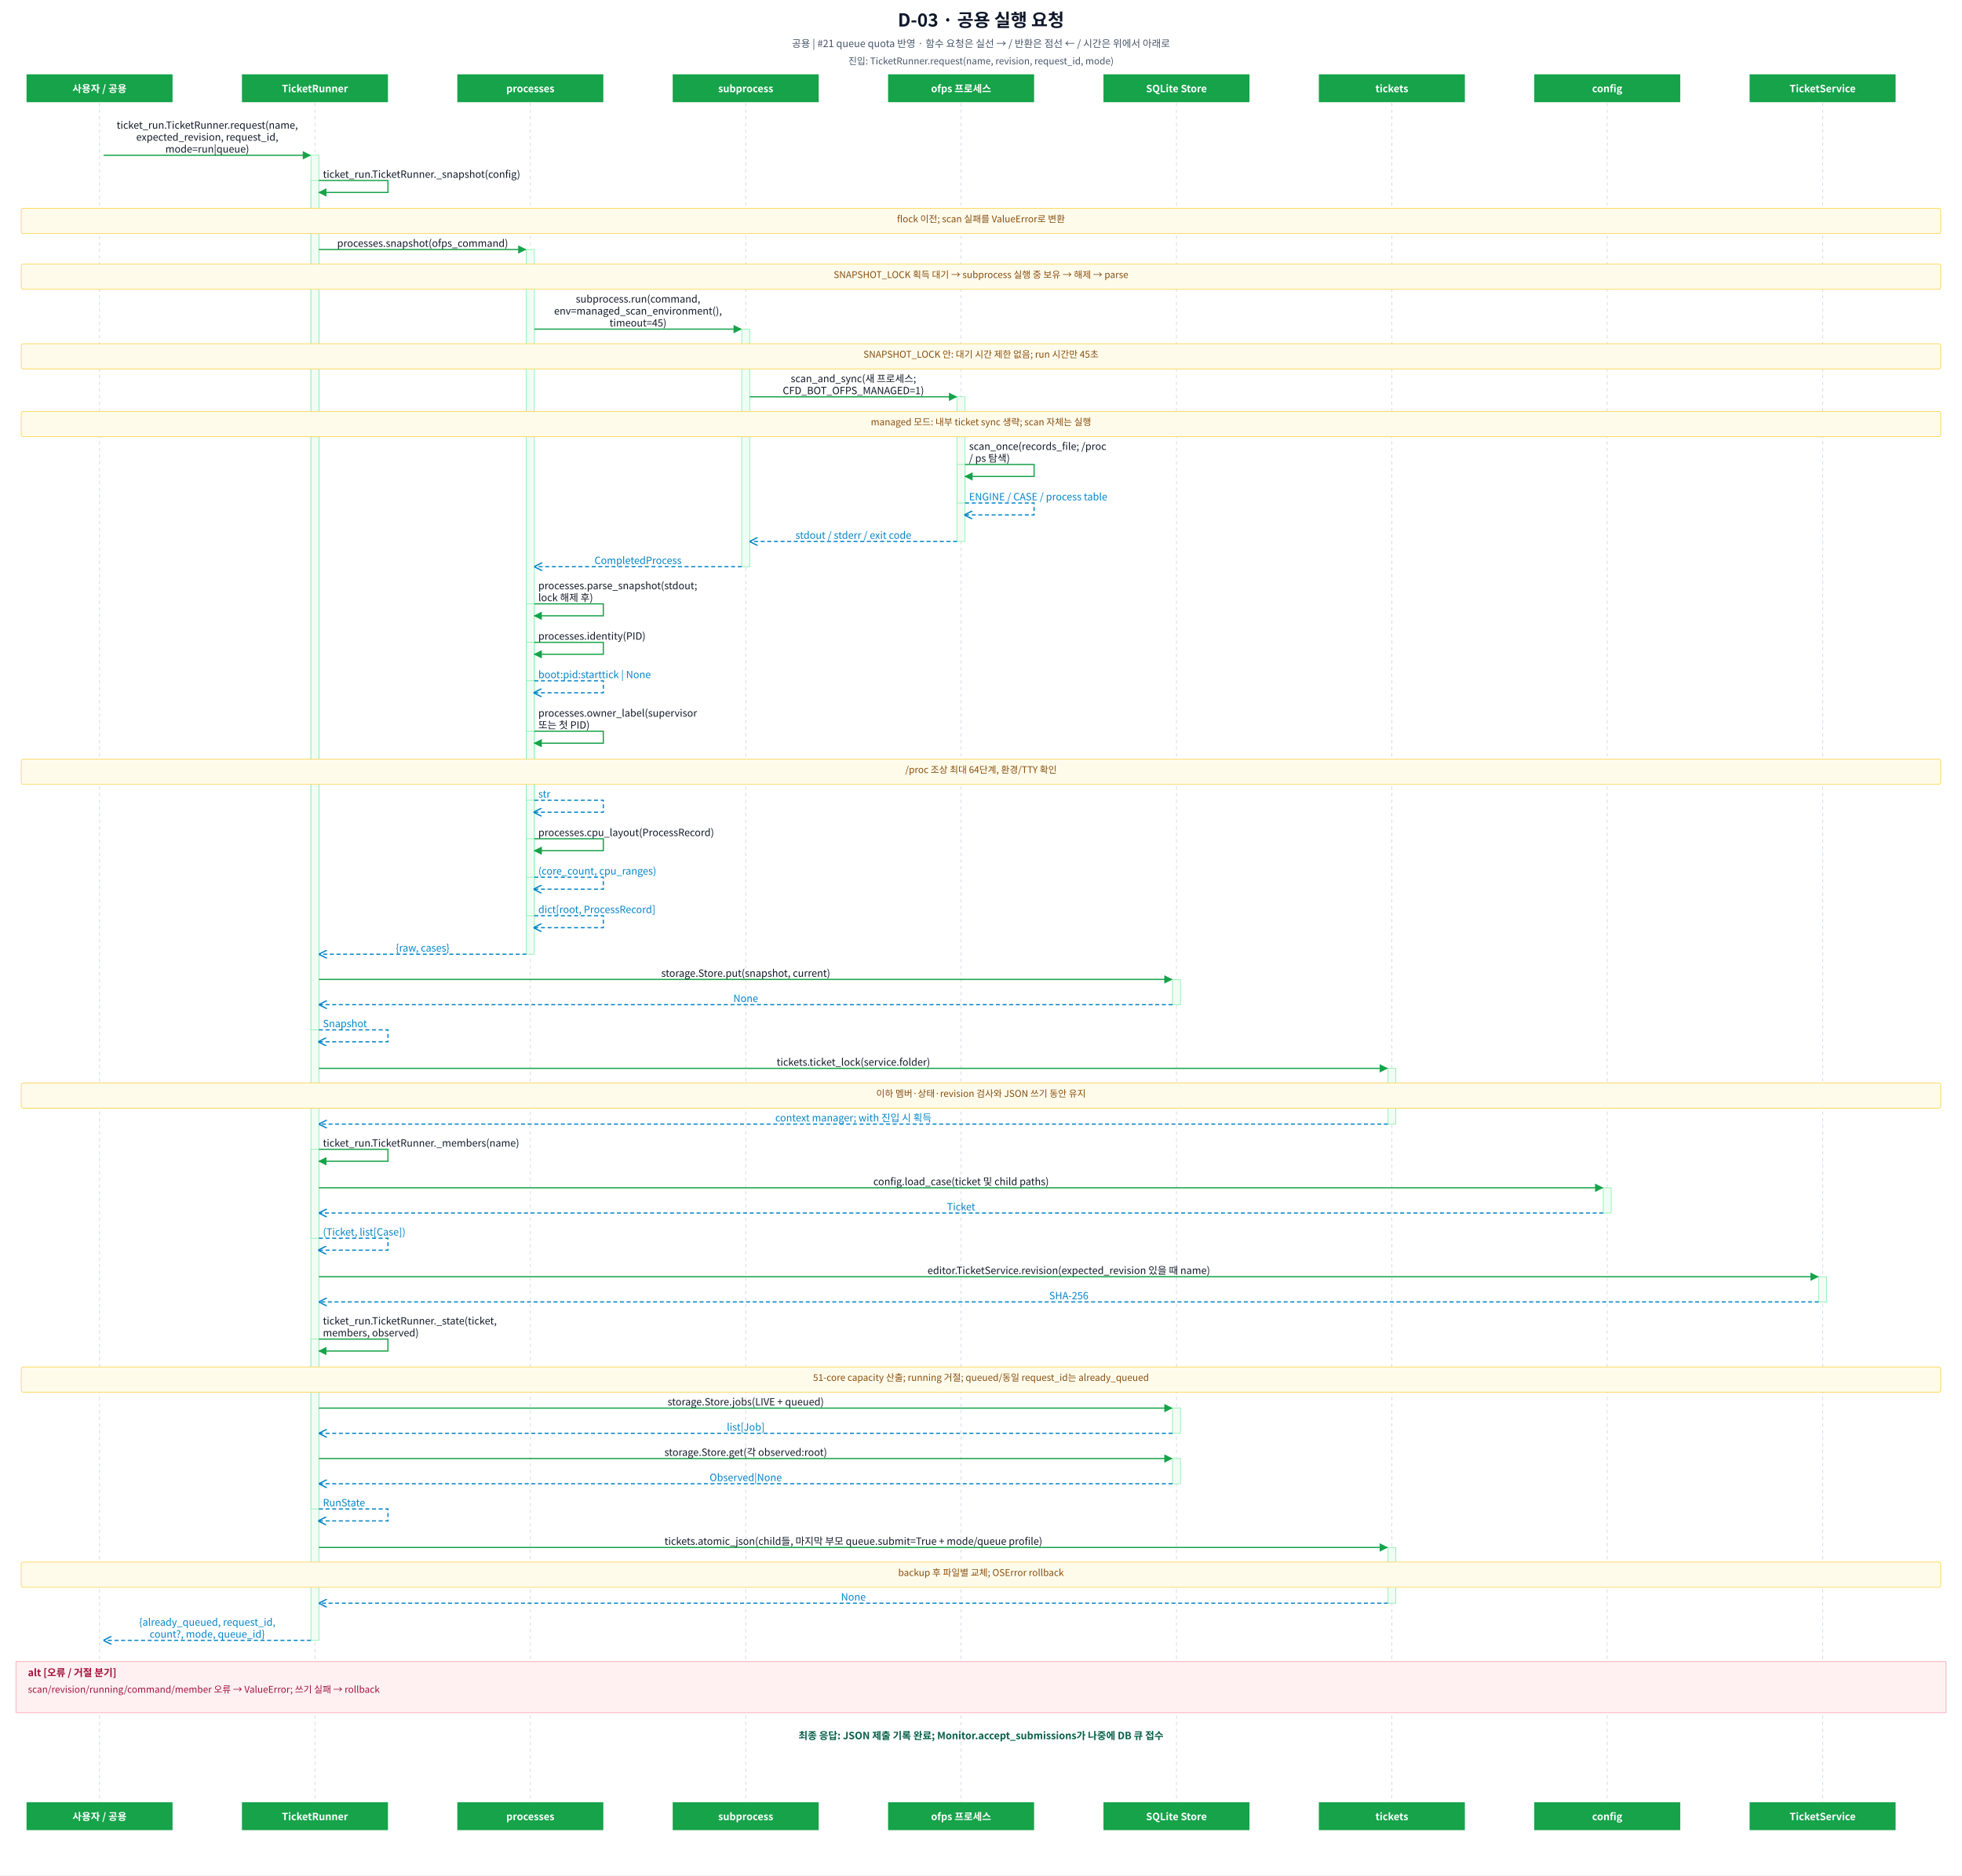
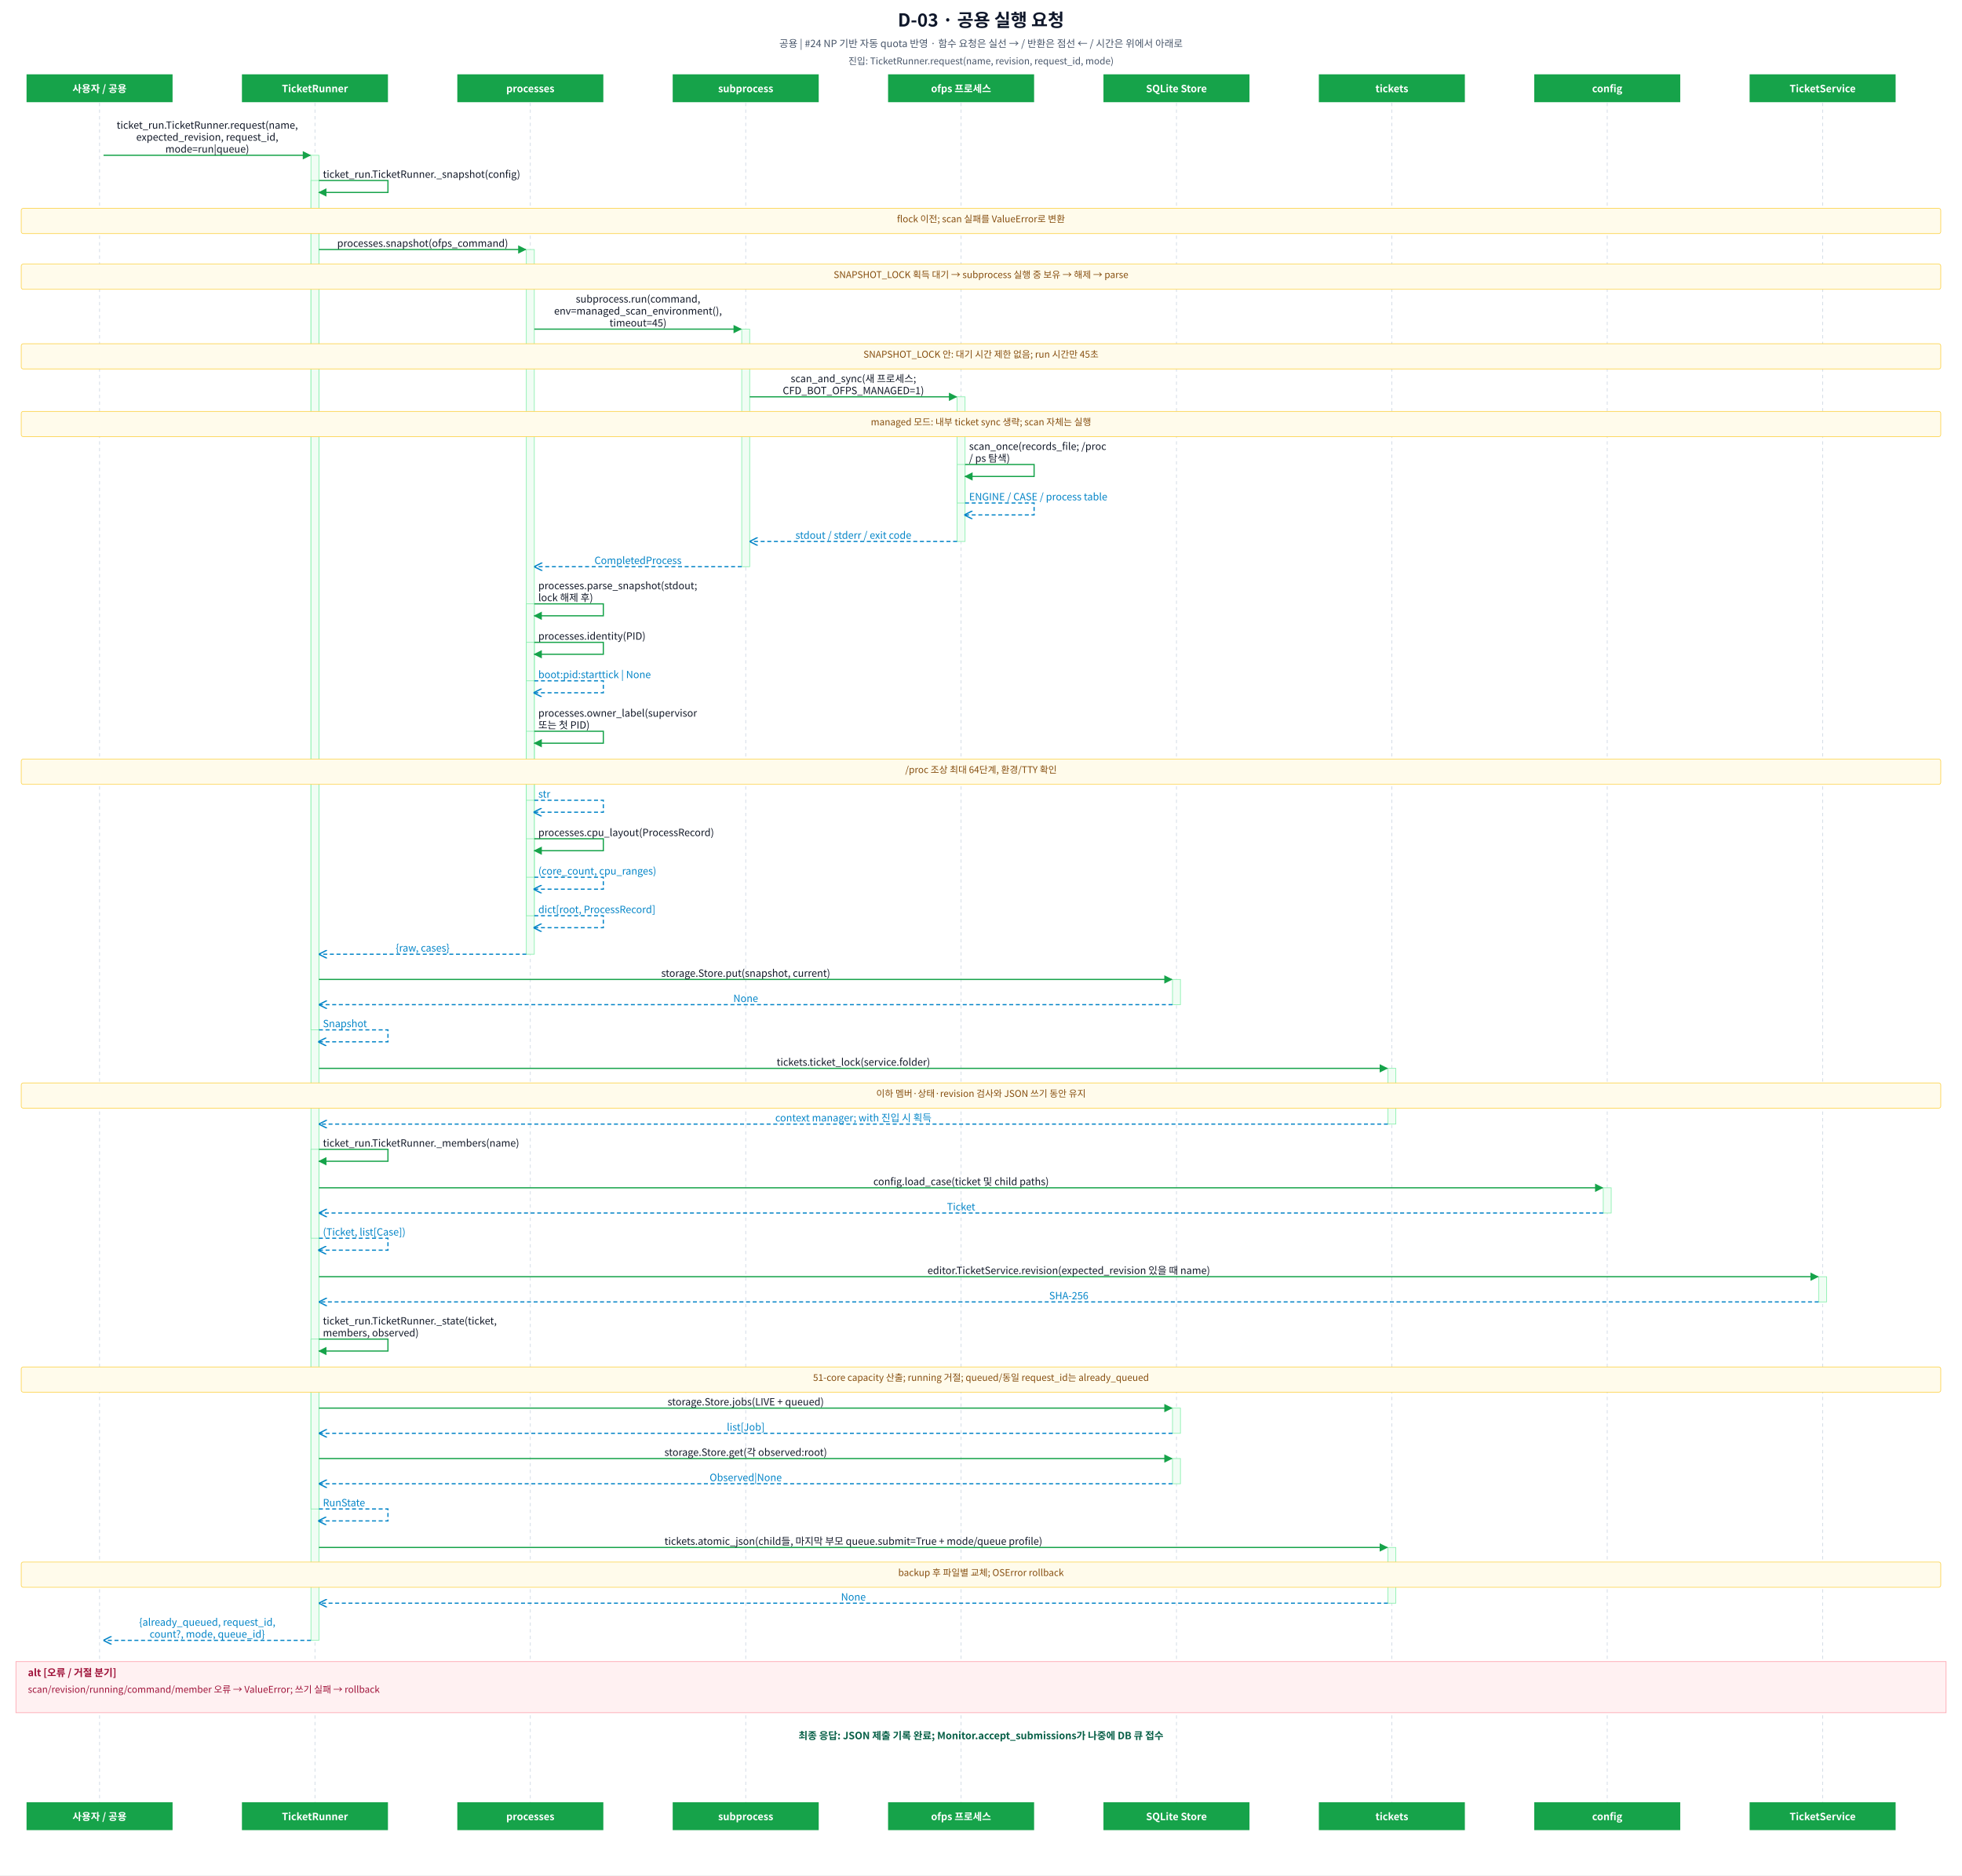
<svg xmlns="http://www.w3.org/2000/svg" width="2956" height="2826" viewBox="0 0 2956 2826" role="img" aria-label="공용 실행 요청">
  <defs>
    <marker id="req" viewBox="0 0 10 10" refX="9" refY="5" markerWidth="7" markerHeight="7" orient="auto-start-reverse">
      <path d="M0 0 L10 5 L0 10 z" fill="#16a34a" />
    </marker>
    <marker id="ret" viewBox="0 0 10 10" refX="9" refY="5" markerWidth="7" markerHeight="7" orient="auto-start-reverse">
      <path d="M0 0 L10 5 L0 10" fill="none" stroke="#0284c7" stroke-width="1.5" />
    </marker>
  </defs>
  <rect width="100%" height="100%" fill="white" />
  <g font-family="Noto Sans CJK KR, sans-serif">
    <text x="1478.0" y="40" text-anchor="middle" font-size="27" fill="#0f172a" font-weight="700">D-03 · 공용 실행 요청</text>
-     <text x="1478.0" y="71" text-anchor="middle" font-size="15" fill="#475569">공용 | #21 queue quota 반영 · 함수 요청은 실선 → / 반환은 점선 ← / 시간은 위에서 아래로</text>
+     <text x="1478.0" y="71" text-anchor="middle" font-size="15" fill="#475569">공용 | #24 NP 기반 자동 quota 반영 · 함수 요청은 실선 → / 반환은 점선 ← / 시간은 위에서 아래로</text>
    <text x="1478.0" y="97" text-anchor="middle" font-size="14" fill="#475569">진입: TicketRunner.request(name, revision, request_id, mode)</text>
    <path d="M150.0,155 V2716" stroke="#cbd5e1" stroke-dasharray="5 5" />
    <rect x="40.0" y="112" width="220" height="42" fill="#16a34a" />
    <text x="150.0" y="139" text-anchor="middle" font-size="15" fill="white" font-weight="700">사용자 / 공용</text>
    <rect x="40.0" y="2716" width="220" height="42" fill="#16a34a" />
    <text x="150.0" y="2743" text-anchor="middle" font-size="15" fill="white" font-weight="700">사용자 / 공용</text>
    <path d="M474.5,155 V2716" stroke="#cbd5e1" stroke-dasharray="5 5" />
    <rect x="364.5" y="112" width="220" height="42" fill="#16a34a" />
    <text x="474.5" y="139" text-anchor="middle" font-size="15" fill="white" font-weight="700">TicketRunner</text>
    <rect x="364.5" y="2716" width="220" height="42" fill="#16a34a" />
    <text x="474.5" y="2743" text-anchor="middle" font-size="15" fill="white" font-weight="700">TicketRunner</text>
    <path d="M799.0,155 V2716" stroke="#cbd5e1" stroke-dasharray="5 5" />
    <rect x="689.0" y="112" width="220" height="42" fill="#16a34a" />
    <text x="799.0" y="139" text-anchor="middle" font-size="15" fill="white" font-weight="700">processes</text>
    <rect x="689.0" y="2716" width="220" height="42" fill="#16a34a" />
    <text x="799.0" y="2743" text-anchor="middle" font-size="15" fill="white" font-weight="700">processes</text>
    <path d="M1123.5,155 V2716" stroke="#cbd5e1" stroke-dasharray="5 5" />
    <rect x="1013.5" y="112" width="220" height="42" fill="#16a34a" />
    <text x="1123.5" y="139" text-anchor="middle" font-size="15" fill="white" font-weight="700">subprocess</text>
    <rect x="1013.5" y="2716" width="220" height="42" fill="#16a34a" />
    <text x="1123.5" y="2743" text-anchor="middle" font-size="15" fill="white" font-weight="700">subprocess</text>
    <path d="M1448.0,155 V2716" stroke="#cbd5e1" stroke-dasharray="5 5" />
    <rect x="1338.0" y="112" width="220" height="42" fill="#16a34a" />
    <text x="1448.0" y="139" text-anchor="middle" font-size="15" fill="white" font-weight="700">ofps 프로세스</text>
    <rect x="1338.0" y="2716" width="220" height="42" fill="#16a34a" />
    <text x="1448.0" y="2743" text-anchor="middle" font-size="15" fill="white" font-weight="700">ofps 프로세스</text>
    <path d="M1772.5,155 V2716" stroke="#cbd5e1" stroke-dasharray="5 5" />
    <rect x="1662.5" y="112" width="220" height="42" fill="#16a34a" />
    <text x="1772.5" y="139" text-anchor="middle" font-size="15" fill="white" font-weight="700">SQLite Store</text>
    <rect x="1662.5" y="2716" width="220" height="42" fill="#16a34a" />
    <text x="1772.5" y="2743" text-anchor="middle" font-size="15" fill="white" font-weight="700">SQLite Store</text>
    <path d="M2097.0,155 V2716" stroke="#cbd5e1" stroke-dasharray="5 5" />
    <rect x="1987.0" y="112" width="220" height="42" fill="#16a34a" />
    <text x="2097.0" y="139" text-anchor="middle" font-size="15" fill="white" font-weight="700">tickets</text>
    <rect x="1987.0" y="2716" width="220" height="42" fill="#16a34a" />
    <text x="2097.0" y="2743" text-anchor="middle" font-size="15" fill="white" font-weight="700">tickets</text>
    <path d="M2421.5,155 V2716" stroke="#cbd5e1" stroke-dasharray="5 5" />
    <rect x="2311.5" y="112" width="220" height="42" fill="#16a34a" />
    <text x="2421.5" y="139" text-anchor="middle" font-size="15" fill="white" font-weight="700">config</text>
    <rect x="2311.5" y="2716" width="220" height="42" fill="#16a34a" />
    <text x="2421.5" y="2743" text-anchor="middle" font-size="15" fill="white" font-weight="700">config</text>
    <path d="M2746.0,155 V2716" stroke="#cbd5e1" stroke-dasharray="5 5" />
    <rect x="2636.0" y="112" width="220" height="42" fill="#16a34a" />
    <text x="2746.0" y="139" text-anchor="middle" font-size="15" fill="white" font-weight="700">TicketService</text>
    <rect x="2636.0" y="2716" width="220" height="42" fill="#16a34a" />
    <text x="2746.0" y="2743" text-anchor="middle" font-size="15" fill="white" font-weight="700">TicketService</text>
    <rect x="468.5" y="234" width="12" height="2238" fill="#f0fdf4" stroke="#86efac" />
    <rect x="468.5" y="272" width="12" height="1280" fill="#f0fdf4" stroke="#86efac" />
    <rect x="793.0" y="376" width="12" height="1062" fill="#f0fdf4" stroke="#86efac" />
    <rect x="793.0" y="910" width="12" height="470" fill="#f0fdf4" stroke="#86efac" />
    <rect x="1117.5" y="496" width="12" height="358" fill="#f0fdf4" stroke="#86efac" />
    <rect x="468.5" y="2018" width="12" height="256" fill="#f0fdf4" stroke="#86efac" />
    <rect x="1442.0" y="598" width="12" height="218" fill="#f0fdf4" stroke="#86efac" />
    <rect x="468.5" y="1732" width="12" height="134" fill="#f0fdf4" stroke="#86efac" />
    <rect x="793.0" y="1102" width="12" height="104" fill="#f0fdf4" stroke="#86efac" />
    <rect x="2091.0" y="1610" width="12" height="84" fill="#f0fdf4" stroke="#86efac" />
    <rect x="2091.0" y="2332" width="12" height="84" fill="#f0fdf4" stroke="#86efac" />
    <rect x="1442.0" y="700" width="12" height="58" fill="#f0fdf4" stroke="#86efac" />
    <rect x="793.0" y="968" width="12" height="58" fill="#f0fdf4" stroke="#86efac" />
    <rect x="793.0" y="1264" width="12" height="58" fill="#f0fdf4" stroke="#86efac" />
    <rect x="1766.5" y="1476" width="12" height="38" fill="#f0fdf4" stroke="#86efac" />
    <rect x="2415.5" y="1790" width="12" height="38" fill="#f0fdf4" stroke="#86efac" />
    <rect x="2740.0" y="1924" width="12" height="38" fill="#f0fdf4" stroke="#86efac" />
    <rect x="1766.5" y="2122" width="12" height="38" fill="#f0fdf4" stroke="#86efac" />
    <rect x="1766.5" y="2198" width="12" height="38" fill="#f0fdf4" stroke="#86efac" />
    <path d="M156.0,234 H467.5" fill="none" stroke="#16a34a" stroke-width="1.8" marker-end="url(#req)" />
    <text x="312.25" y="194" text-anchor="middle" font-size="15" fill="#111827">ticket_run.TicketRunner.request(name,</text>
    <text x="312.25" y="212" text-anchor="middle" font-size="15" fill="#111827">expected_revision, request_id,</text>
    <text x="312.25" y="230" text-anchor="middle" font-size="15" fill="#111827">mode=run|queue)</text>
    <path d="M480.5,272 H584.5 V290 H480.5" fill="none" stroke="#16a34a" stroke-width="1.8" marker-end="url(#req)" />
    <text x="486.5" y="268" text-anchor="start" font-size="15" fill="#111827">ticket_run.TicketRunner._snapshot(config)</text>
    <rect x="32" y="314" width="2892" height="38" rx="3" fill="#fffbeb" stroke="#fcd34d" />
    <text x="1478.0" y="335" text-anchor="middle" font-size="14" fill="#854d0e">flock 이전; scan 실패를 ValueError로 변환</text>
    <path d="M480.5,376 H792.0" fill="none" stroke="#16a34a" stroke-width="1.8" marker-end="url(#req)" />
    <a href="D-04.svg" target="_blank">
      <text x="636.75" y="372" text-anchor="middle" font-size="15" fill="#111827">processes.snapshot(ofps_command)</text>
    </a>
    <rect x="32" y="398" width="2892" height="38" rx="3" fill="#fffbeb" stroke="#fcd34d" />
    <text x="1478.0" y="419" text-anchor="middle" font-size="14" fill="#854d0e">SNAPSHOT_LOCK 획득 대기 → subprocess 실행 중 보유 → 해제 → parse</text>
    <path d="M805.0,496 H1116.5" fill="none" stroke="#16a34a" stroke-width="1.8" marker-end="url(#req)" />
    <text x="961.25" y="456" text-anchor="middle" font-size="15" fill="#111827">subprocess.run(command,</text>
    <text x="961.25" y="474" text-anchor="middle" font-size="15" fill="#111827">env=managed_scan_environment(),</text>
    <text x="961.25" y="492" text-anchor="middle" font-size="15" fill="#111827">timeout=45)</text>
    <rect x="32" y="518" width="2892" height="38" rx="3" fill="#fffbeb" stroke="#fcd34d" />
    <text x="1478.0" y="539" text-anchor="middle" font-size="14" fill="#854d0e">SNAPSHOT_LOCK 안: 대기 시간 제한 없음; run 시간만 45초</text>
    <path d="M1129.5,598 H1441.0" fill="none" stroke="#16a34a" stroke-width="1.8" marker-end="url(#req)" />
    <text x="1285.75" y="576" text-anchor="middle" font-size="15" fill="#111827">scan_and_sync(새 프로세스;</text>
    <text x="1285.75" y="594" text-anchor="middle" font-size="15" fill="#111827">CFD_BOT_OFPS_MANAGED=1)</text>
    <rect x="32" y="620" width="2892" height="38" rx="3" fill="#fffbeb" stroke="#fcd34d" />
    <text x="1478.0" y="641" text-anchor="middle" font-size="14" fill="#854d0e">managed 모드: 내부 ticket sync 생략; scan 자체는 실행</text>
    <path d="M1454.0,700 H1558.0 V718 H1454.0" fill="none" stroke="#16a34a" stroke-width="1.8" marker-end="url(#req)" />
    <text x="1460.0" y="678" text-anchor="start" font-size="15" fill="#111827">scan_once(records_file; /proc</text>
    <text x="1460.0" y="696" text-anchor="start" font-size="15" fill="#111827">/ ps 탐색)</text>
    <path d="M1454.0,758 H1558.0 V776 H1454.0" fill="none" stroke="#0284c7" stroke-width="1.8" stroke-dasharray="6 4" marker-end="url(#ret)" />
    <text x="1460.0" y="754" text-anchor="start" font-size="15" fill="#0284c7">ENGINE / CASE / process table</text>
    <path d="M1442.0,816 H1130.5" fill="none" stroke="#0284c7" stroke-width="1.8" stroke-dasharray="6 4" marker-end="url(#ret)" />
    <text x="1285.75" y="812" text-anchor="middle" font-size="15" fill="#0284c7">stdout / stderr / exit code</text>
    <path d="M1117.5,854 H806.0" fill="none" stroke="#0284c7" stroke-width="1.8" stroke-dasharray="6 4" marker-end="url(#ret)" />
    <text x="961.25" y="850" text-anchor="middle" font-size="15" fill="#0284c7">CompletedProcess</text>
    <path d="M805.0,910 H909.0 V928 H805.0" fill="none" stroke="#16a34a" stroke-width="1.8" marker-end="url(#req)" />
    <text x="811.0" y="888" text-anchor="start" font-size="15" fill="#111827">processes.parse_snapshot(stdout;</text>
    <text x="811.0" y="906" text-anchor="start" font-size="15" fill="#111827">lock 해제 후)</text>
    <path d="M805.0,968 H909.0 V986 H805.0" fill="none" stroke="#16a34a" stroke-width="1.8" marker-end="url(#req)" />
    <text x="811.0" y="964" text-anchor="start" font-size="15" fill="#111827">processes.identity(PID)</text>
    <path d="M805.0,1026 H909.0 V1044 H805.0" fill="none" stroke="#0284c7" stroke-width="1.8" stroke-dasharray="6 4" marker-end="url(#ret)" />
    <text x="811.0" y="1022" text-anchor="start" font-size="15" fill="#0284c7">boot:pid:starttick | None</text>
    <path d="M805.0,1102 H909.0 V1120 H805.0" fill="none" stroke="#16a34a" stroke-width="1.8" marker-end="url(#req)" />
    <text x="811.0" y="1080" text-anchor="start" font-size="15" fill="#111827">processes.owner_label(supervisor</text>
    <text x="811.0" y="1098" text-anchor="start" font-size="15" fill="#111827">또는 첫 PID)</text>
    <rect x="32" y="1144" width="2892" height="38" rx="3" fill="#fffbeb" stroke="#fcd34d" />
    <text x="1478.0" y="1165" text-anchor="middle" font-size="14" fill="#854d0e">/proc 조상 최대 64단계, 환경/TTY 확인</text>
    <path d="M805.0,1206 H909.0 V1224 H805.0" fill="none" stroke="#0284c7" stroke-width="1.8" stroke-dasharray="6 4" marker-end="url(#ret)" />
    <text x="811.0" y="1202" text-anchor="start" font-size="15" fill="#0284c7">str</text>
    <path d="M805.0,1264 H909.0 V1282 H805.0" fill="none" stroke="#16a34a" stroke-width="1.8" marker-end="url(#req)" />
    <text x="811.0" y="1260" text-anchor="start" font-size="15" fill="#111827">processes.cpu_layout(ProcessRecord)</text>
    <path d="M805.0,1322 H909.0 V1340 H805.0" fill="none" stroke="#0284c7" stroke-width="1.8" stroke-dasharray="6 4" marker-end="url(#ret)" />
    <text x="811.0" y="1318" text-anchor="start" font-size="15" fill="#0284c7">(core_count, cpu_ranges)</text>
    <path d="M805.0,1380 H909.0 V1398 H805.0" fill="none" stroke="#0284c7" stroke-width="1.8" stroke-dasharray="6 4" marker-end="url(#ret)" />
    <text x="811.0" y="1376" text-anchor="start" font-size="15" fill="#0284c7">dict[root, ProcessRecord]</text>
    <path d="M793.0,1438 H481.5" fill="none" stroke="#0284c7" stroke-width="1.8" stroke-dasharray="6 4" marker-end="url(#ret)" />
    <text x="636.75" y="1434" text-anchor="middle" font-size="15" fill="#0284c7">{raw, cases}</text>
    <path d="M480.5,1476 H1765.5" fill="none" stroke="#16a34a" stroke-width="1.8" marker-end="url(#req)" />
    <text x="1123.5" y="1472" text-anchor="middle" font-size="15" fill="#111827">storage.Store.put(snapshot, current)</text>
    <path d="M1766.5,1514 H481.5" fill="none" stroke="#0284c7" stroke-width="1.8" stroke-dasharray="6 4" marker-end="url(#ret)" />
    <text x="1123.5" y="1510" text-anchor="middle" font-size="15" fill="#0284c7">None</text>
    <path d="M480.5,1552 H584.5 V1570 H480.5" fill="none" stroke="#0284c7" stroke-width="1.8" stroke-dasharray="6 4" marker-end="url(#ret)" />
    <text x="486.5" y="1548" text-anchor="start" font-size="15" fill="#0284c7">Snapshot</text>
    <path d="M480.5,1610 H2090.0" fill="none" stroke="#16a34a" stroke-width="1.8" marker-end="url(#req)" />
    <text x="1285.75" y="1606" text-anchor="middle" font-size="15" fill="#111827">tickets.ticket_lock(service.folder)</text>
    <rect x="32" y="1632" width="2892" height="38" rx="3" fill="#fffbeb" stroke="#fcd34d" />
    <text x="1478.0" y="1653" text-anchor="middle" font-size="14" fill="#854d0e">이하 멤버·상태·revision 검사와 JSON 쓰기 동안 유지</text>
    <path d="M2091.0,1694 H481.5" fill="none" stroke="#0284c7" stroke-width="1.8" stroke-dasharray="6 4" marker-end="url(#ret)" />
    <text x="1285.75" y="1690" text-anchor="middle" font-size="15" fill="#0284c7">context manager; with 진입 시 획득</text>
    <path d="M480.5,1732 H584.5 V1750 H480.5" fill="none" stroke="#16a34a" stroke-width="1.8" marker-end="url(#req)" />
    <text x="486.5" y="1728" text-anchor="start" font-size="15" fill="#111827">ticket_run.TicketRunner._members(name)</text>
    <path d="M480.5,1790 H2414.5" fill="none" stroke="#16a34a" stroke-width="1.8" marker-end="url(#req)" />
    <text x="1448.0" y="1786" text-anchor="middle" font-size="15" fill="#111827">config.load_case(ticket 및 child paths)</text>
    <path d="M2415.5,1828 H481.5" fill="none" stroke="#0284c7" stroke-width="1.8" stroke-dasharray="6 4" marker-end="url(#ret)" />
    <text x="1448.0" y="1824" text-anchor="middle" font-size="15" fill="#0284c7">Ticket</text>
    <path d="M480.5,1866 H584.5 V1884 H480.5" fill="none" stroke="#0284c7" stroke-width="1.8" stroke-dasharray="6 4" marker-end="url(#ret)" />
    <text x="486.5" y="1862" text-anchor="start" font-size="15" fill="#0284c7">(Ticket, list[Case])</text>
    <path d="M480.5,1924 H2739.0" fill="none" stroke="#16a34a" stroke-width="1.8" marker-end="url(#req)" />
    <text x="1610.25" y="1920" text-anchor="middle" font-size="15" fill="#111827">editor.TicketService.revision(expected_revision 있을 때 name)</text>
    <path d="M2740.0,1962 H481.5" fill="none" stroke="#0284c7" stroke-width="1.8" stroke-dasharray="6 4" marker-end="url(#ret)" />
    <text x="1610.25" y="1958" text-anchor="middle" font-size="15" fill="#0284c7">SHA-256</text>
    <path d="M480.5,2018 H584.5 V2036 H480.5" fill="none" stroke="#16a34a" stroke-width="1.8" marker-end="url(#req)" />
    <text x="486.5" y="1996" text-anchor="start" font-size="15" fill="#111827">ticket_run.TicketRunner._state(ticket,</text>
    <text x="486.5" y="2014" text-anchor="start" font-size="15" fill="#111827">members, observed)</text>
    <rect x="32" y="2060" width="2892" height="38" rx="3" fill="#fffbeb" stroke="#fcd34d" />
    <text x="1478.0" y="2081" text-anchor="middle" font-size="14" fill="#854d0e">51-core capacity 산출; running 거절; queued/동일 request_id는 already_queued</text>
    <path d="M480.5,2122 H1765.5" fill="none" stroke="#16a34a" stroke-width="1.8" marker-end="url(#req)" />
    <text x="1123.5" y="2118" text-anchor="middle" font-size="15" fill="#111827">storage.Store.jobs(LIVE + queued)</text>
    <path d="M1766.5,2160 H481.5" fill="none" stroke="#0284c7" stroke-width="1.8" stroke-dasharray="6 4" marker-end="url(#ret)" />
    <text x="1123.5" y="2156" text-anchor="middle" font-size="15" fill="#0284c7">list[Job]</text>
    <path d="M480.5,2198 H1765.5" fill="none" stroke="#16a34a" stroke-width="1.8" marker-end="url(#req)" />
    <text x="1123.5" y="2194" text-anchor="middle" font-size="15" fill="#111827">storage.Store.get(각 observed:root)</text>
    <path d="M1766.5,2236 H481.5" fill="none" stroke="#0284c7" stroke-width="1.8" stroke-dasharray="6 4" marker-end="url(#ret)" />
    <text x="1123.5" y="2232" text-anchor="middle" font-size="15" fill="#0284c7">Observed|None</text>
    <path d="M480.5,2274 H584.5 V2292 H480.5" fill="none" stroke="#0284c7" stroke-width="1.8" stroke-dasharray="6 4" marker-end="url(#ret)" />
    <text x="486.5" y="2270" text-anchor="start" font-size="15" fill="#0284c7">RunState</text>
    <path d="M480.5,2332 H2090.0" fill="none" stroke="#16a34a" stroke-width="1.8" marker-end="url(#req)" />
    <text x="1285.75" y="2328" text-anchor="middle" font-size="15" fill="#111827">tickets.atomic_json(child들, 마지막 부모 queue.submit=True + mode/queue profile)</text>
    <rect x="32" y="2354" width="2892" height="38" rx="3" fill="#fffbeb" stroke="#fcd34d" />
    <text x="1478.0" y="2375" text-anchor="middle" font-size="14" fill="#854d0e">backup 후 파일별 교체; OSError rollback</text>
    <path d="M2091.0,2416 H481.5" fill="none" stroke="#0284c7" stroke-width="1.8" stroke-dasharray="6 4" marker-end="url(#ret)" />
    <text x="1285.75" y="2412" text-anchor="middle" font-size="15" fill="#0284c7">None</text>
    <path d="M468.5,2472 H157.0" fill="none" stroke="#0284c7" stroke-width="1.8" stroke-dasharray="6 4" marker-end="url(#ret)" />
    <text x="312.25" y="2450" text-anchor="middle" font-size="15" fill="#0284c7">{already_queued, request_id,</text>
    <text x="312.25" y="2468" text-anchor="middle" font-size="15" fill="#0284c7">count?, mode, queue_id}</text>
    <rect x="24" y="2504" width="2908" height="77" fill="#fff1f2" stroke="#fda4af" />
    <text x="42" y="2526" text-anchor="start" font-size="15" fill="#9f1239" font-weight="700">alt [오류 / 거절 분기]</text>
    <text x="42" y="2551" text-anchor="start" font-size="14" fill="#9f1239">scan/revision/running/command/member 오류 → ValueError; 쓰기 실패 → rollback</text>
    <text x="1478.0" y="2621" text-anchor="middle" font-size="15" fill="#065f46" font-weight="700">최종 응답: JSON 제출 기록 완료; Monitor.accept_submissions가 나중에 DB 큐 접수</text>
  </g>
</svg>
